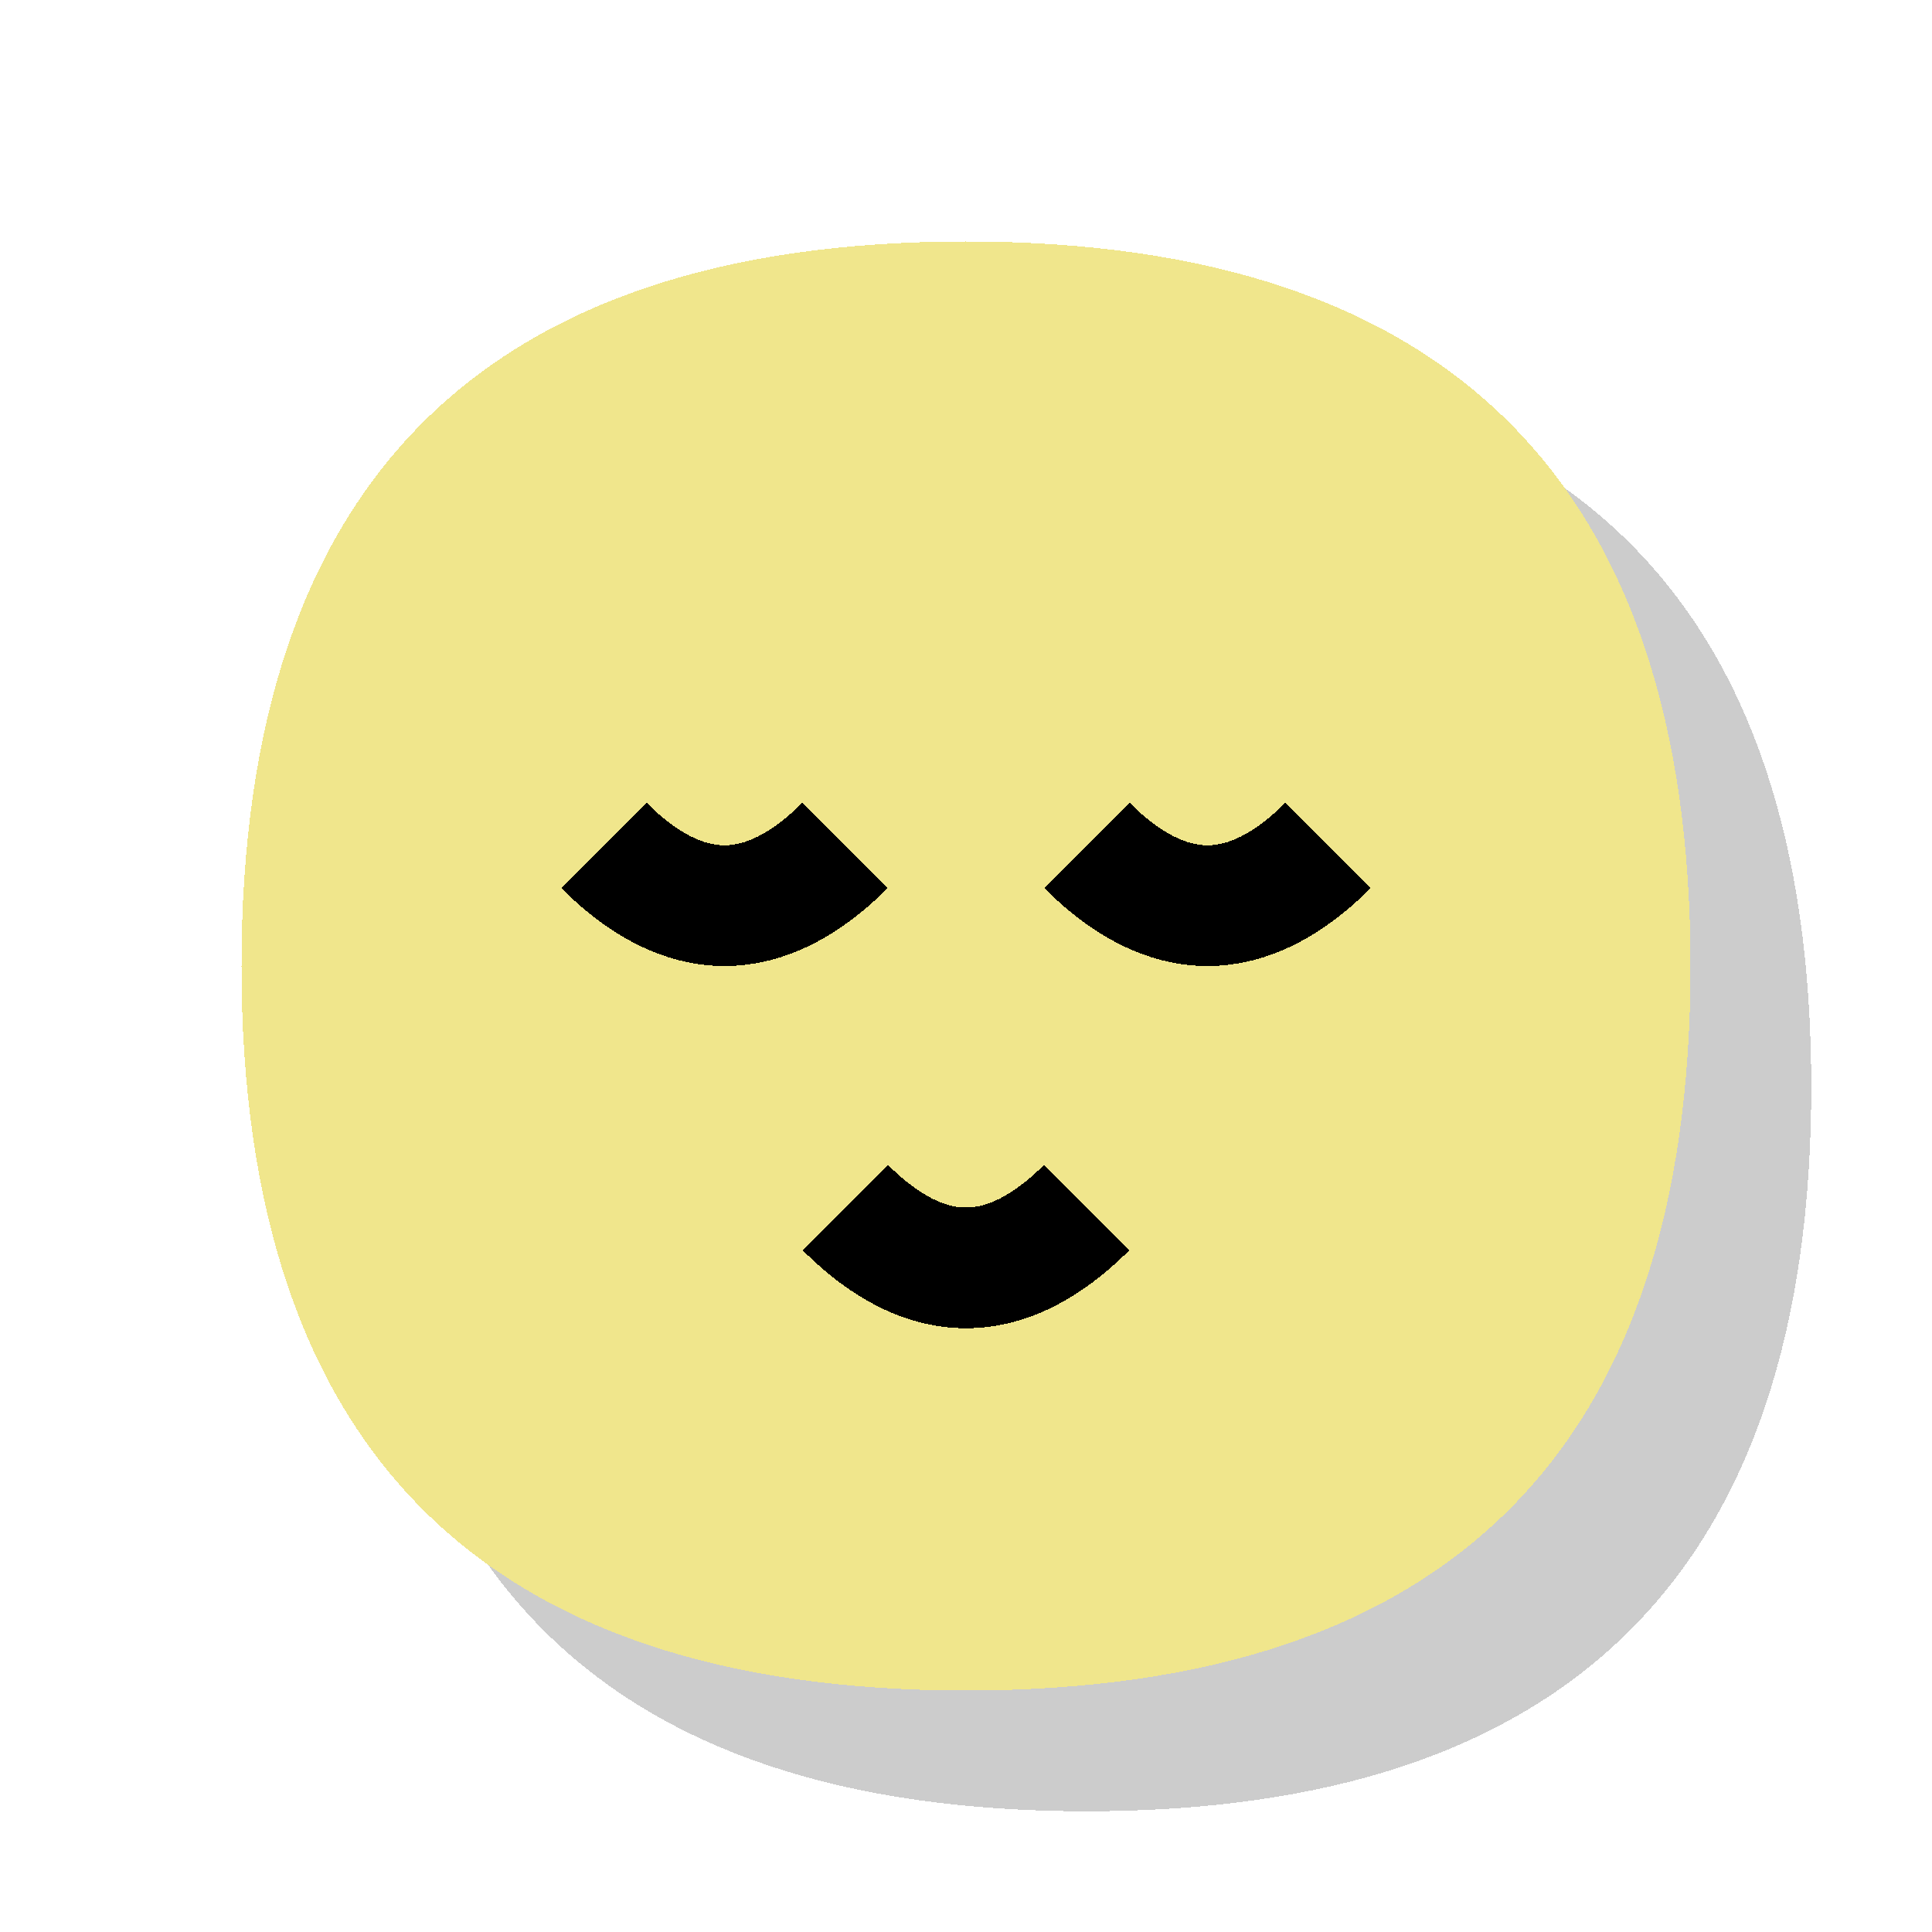
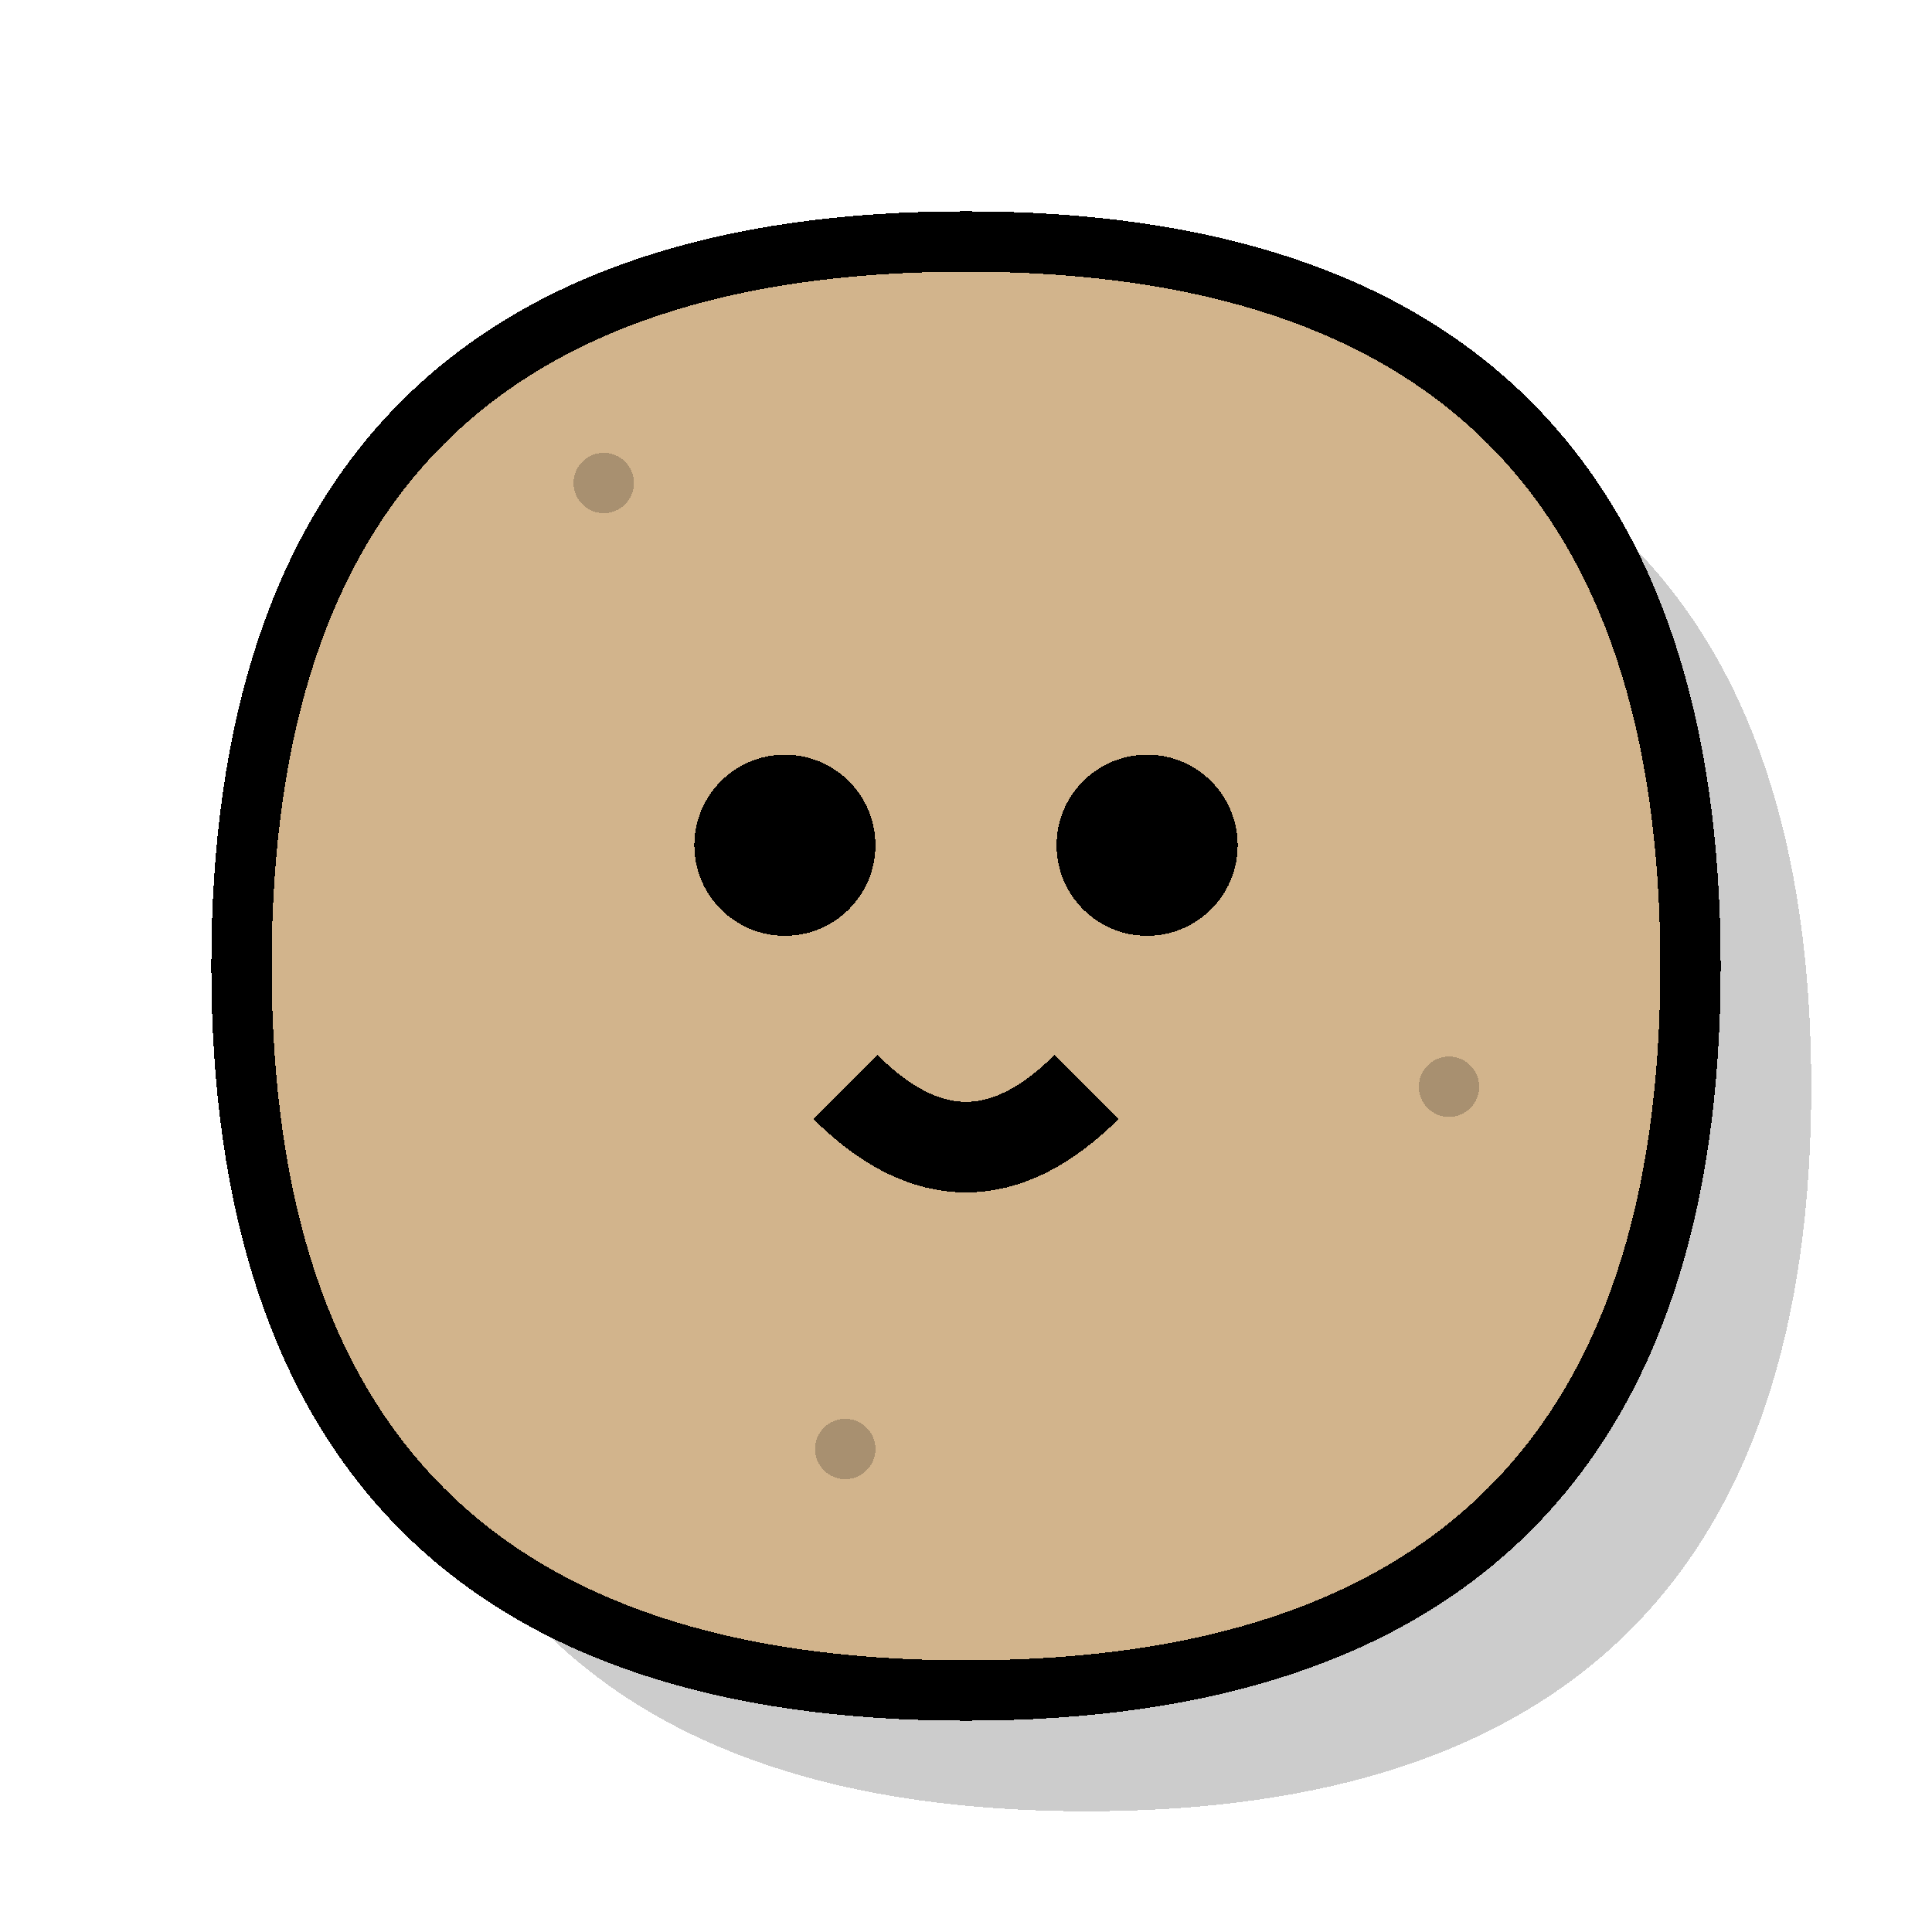
<svg xmlns="http://www.w3.org/2000/svg" width="128" height="128" viewBox="0 0 32 32" shape-rendering="crispEdges">
  <path d="M4 16 C4 8, 8 4, 16 4 C24 4, 28 8, 28 16 C28 24, 24 28, 16 28 C8 28, 4 24, 4 16 Z" transform="translate(2, 2)" fill="rgba(0,0,0,0.2)" />
-   <path d="M4 16 C4 8, 8 4, 16 4 C24 4, 28 8, 28 16 C28 24, 24 28, 16 28 C8 28, 4 24, 4 16 Z" fill="#F0E68C" />
-   <path d="M10 14 Q12 16 14 14" stroke="black" stroke-width="2" fill="none" />
-   <path d="M18 14 Q20 16 22 14" stroke="black" stroke-width="2" fill="none" />
-   <path d="M14 20 Q16 22 18 20" stroke="black" stroke-width="2" fill="none" />
+   <path d="M4 16 C4 8, 8 4, 16 4 C24 4, 28 8, 28 16 C28 24, 24 28, 16 28 C8 28, 4 24, 4 16 Z" fill="#D2B48C" stroke="black" stroke-width="1" />
+   <circle cx="10" cy="8" r="0.5" fill="rgba(0,0,0,0.2)" />
+   <circle cx="24" cy="18" r="0.5" fill="rgba(0,0,0,0.2)" />
+   <circle cx="14" cy="24" r="0.5" fill="rgba(0,0,0,0.2)" />
+   <circle cx="13" cy="14" r="1.5" fill="black" />
+   <circle cx="19" cy="14" r="1.5" fill="black" />
+   <path d="M14 18 Q16 20 18 18" stroke="black" stroke-width="1.5" fill="none" />
</svg>
